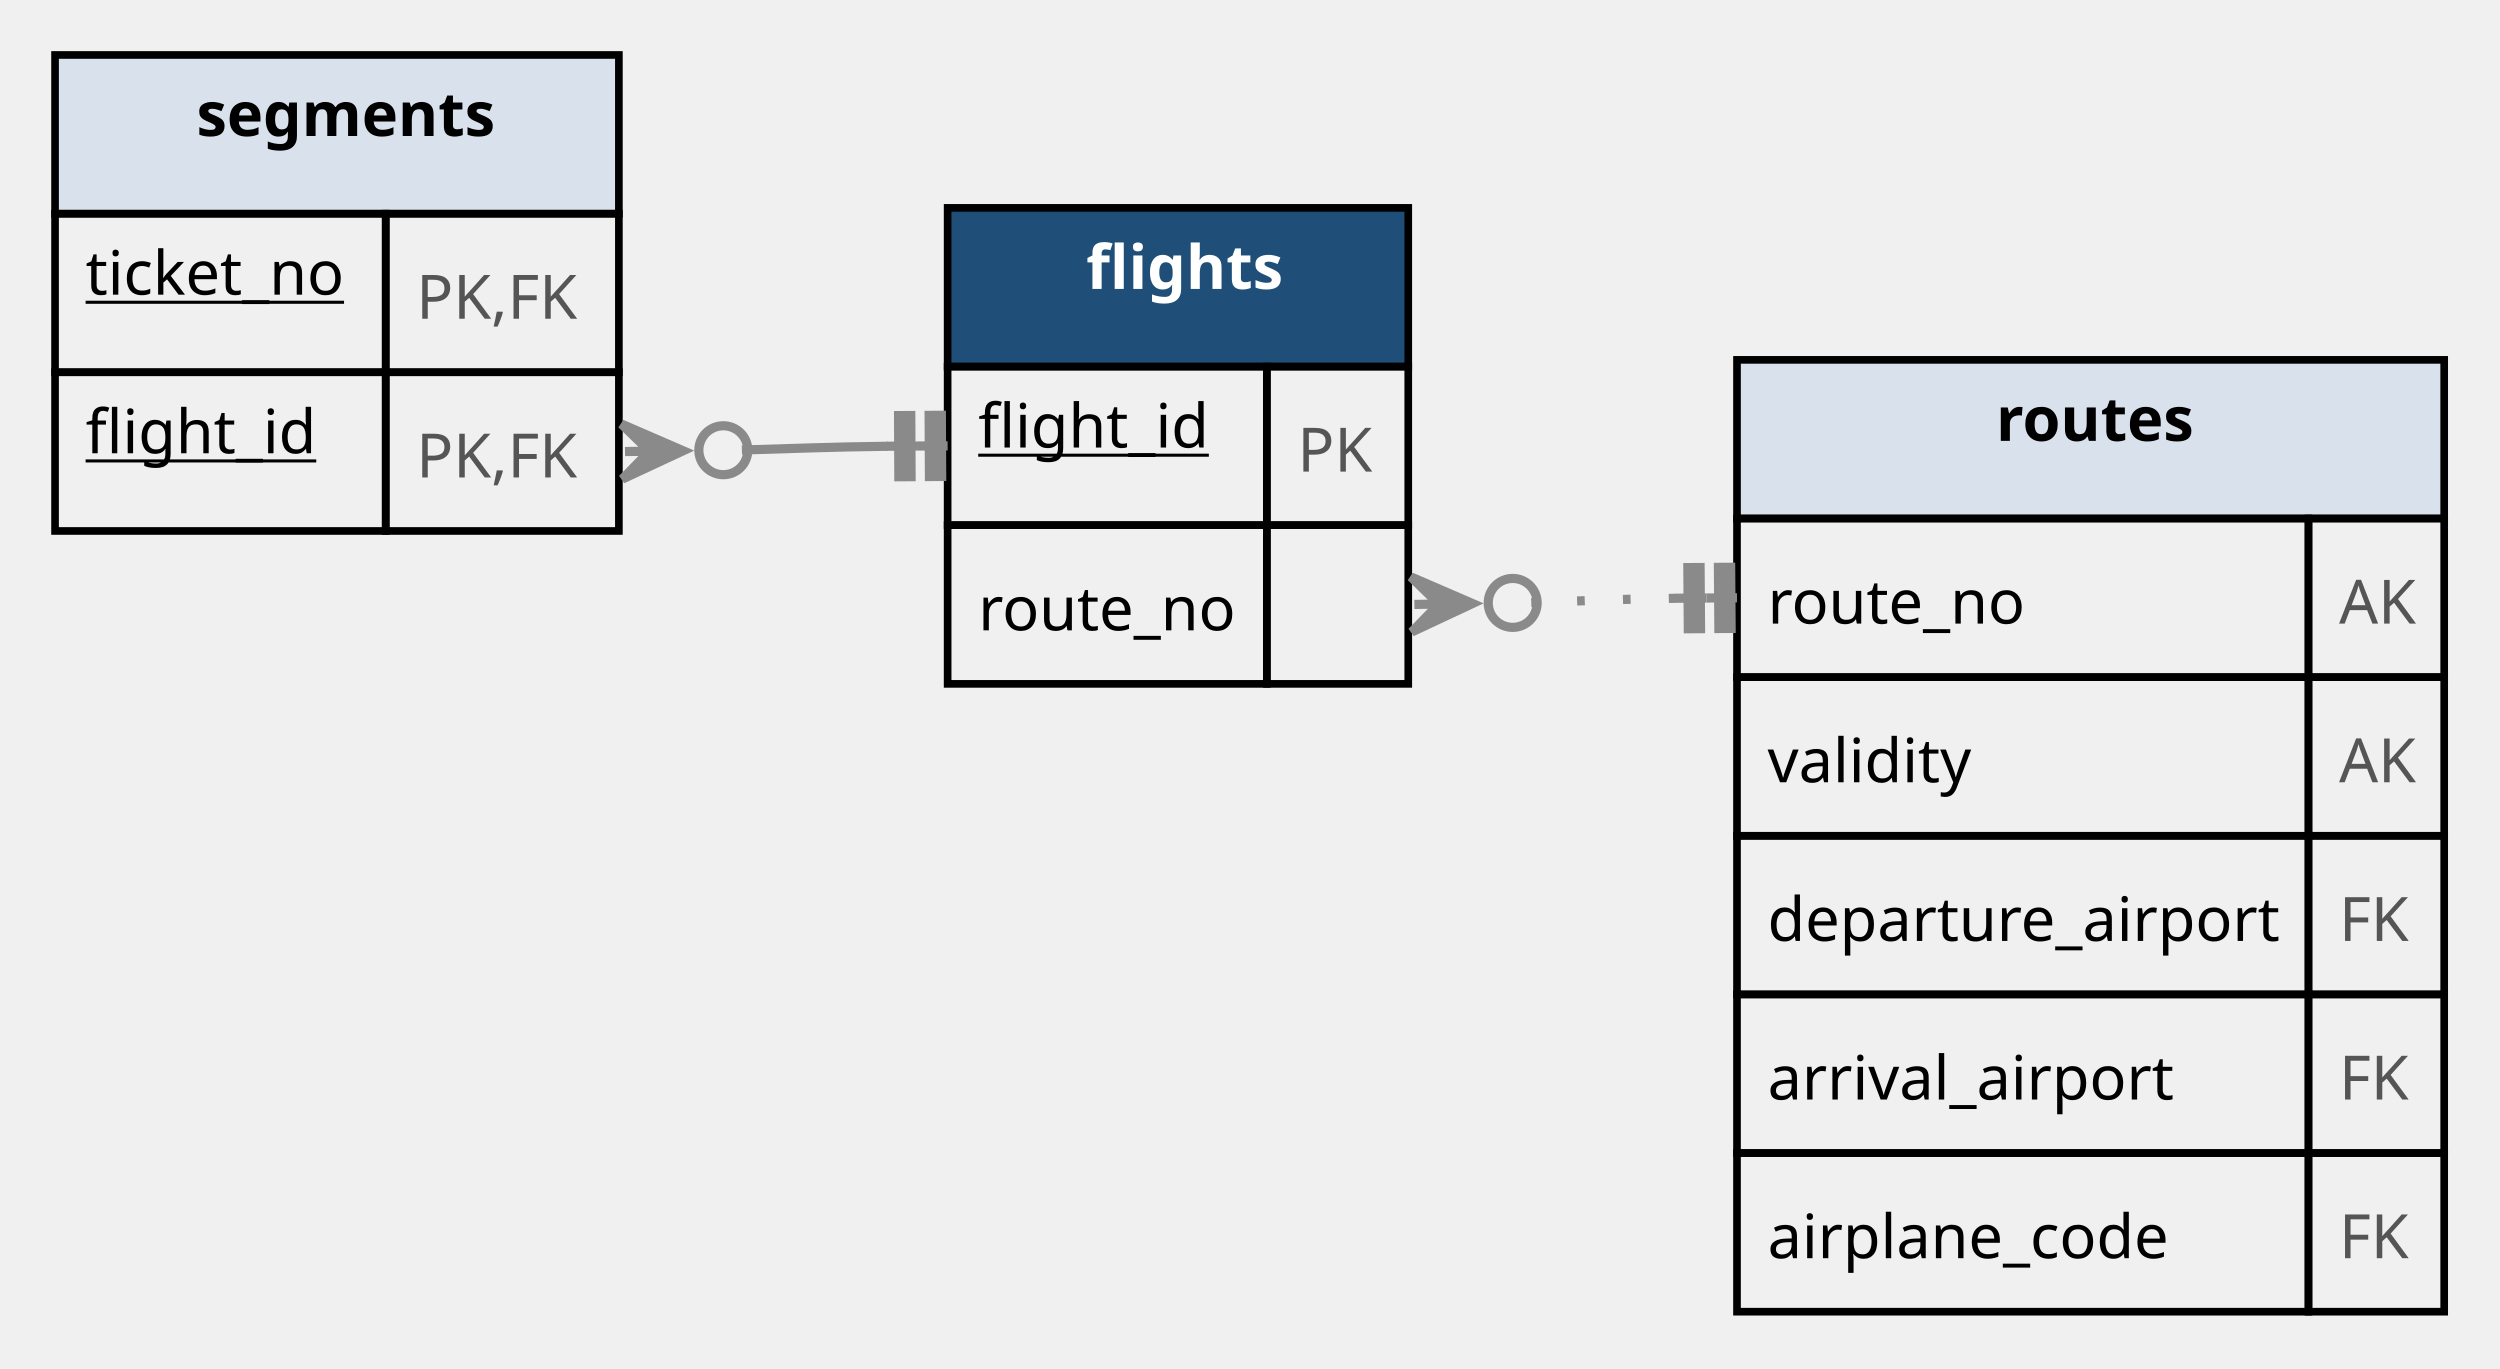
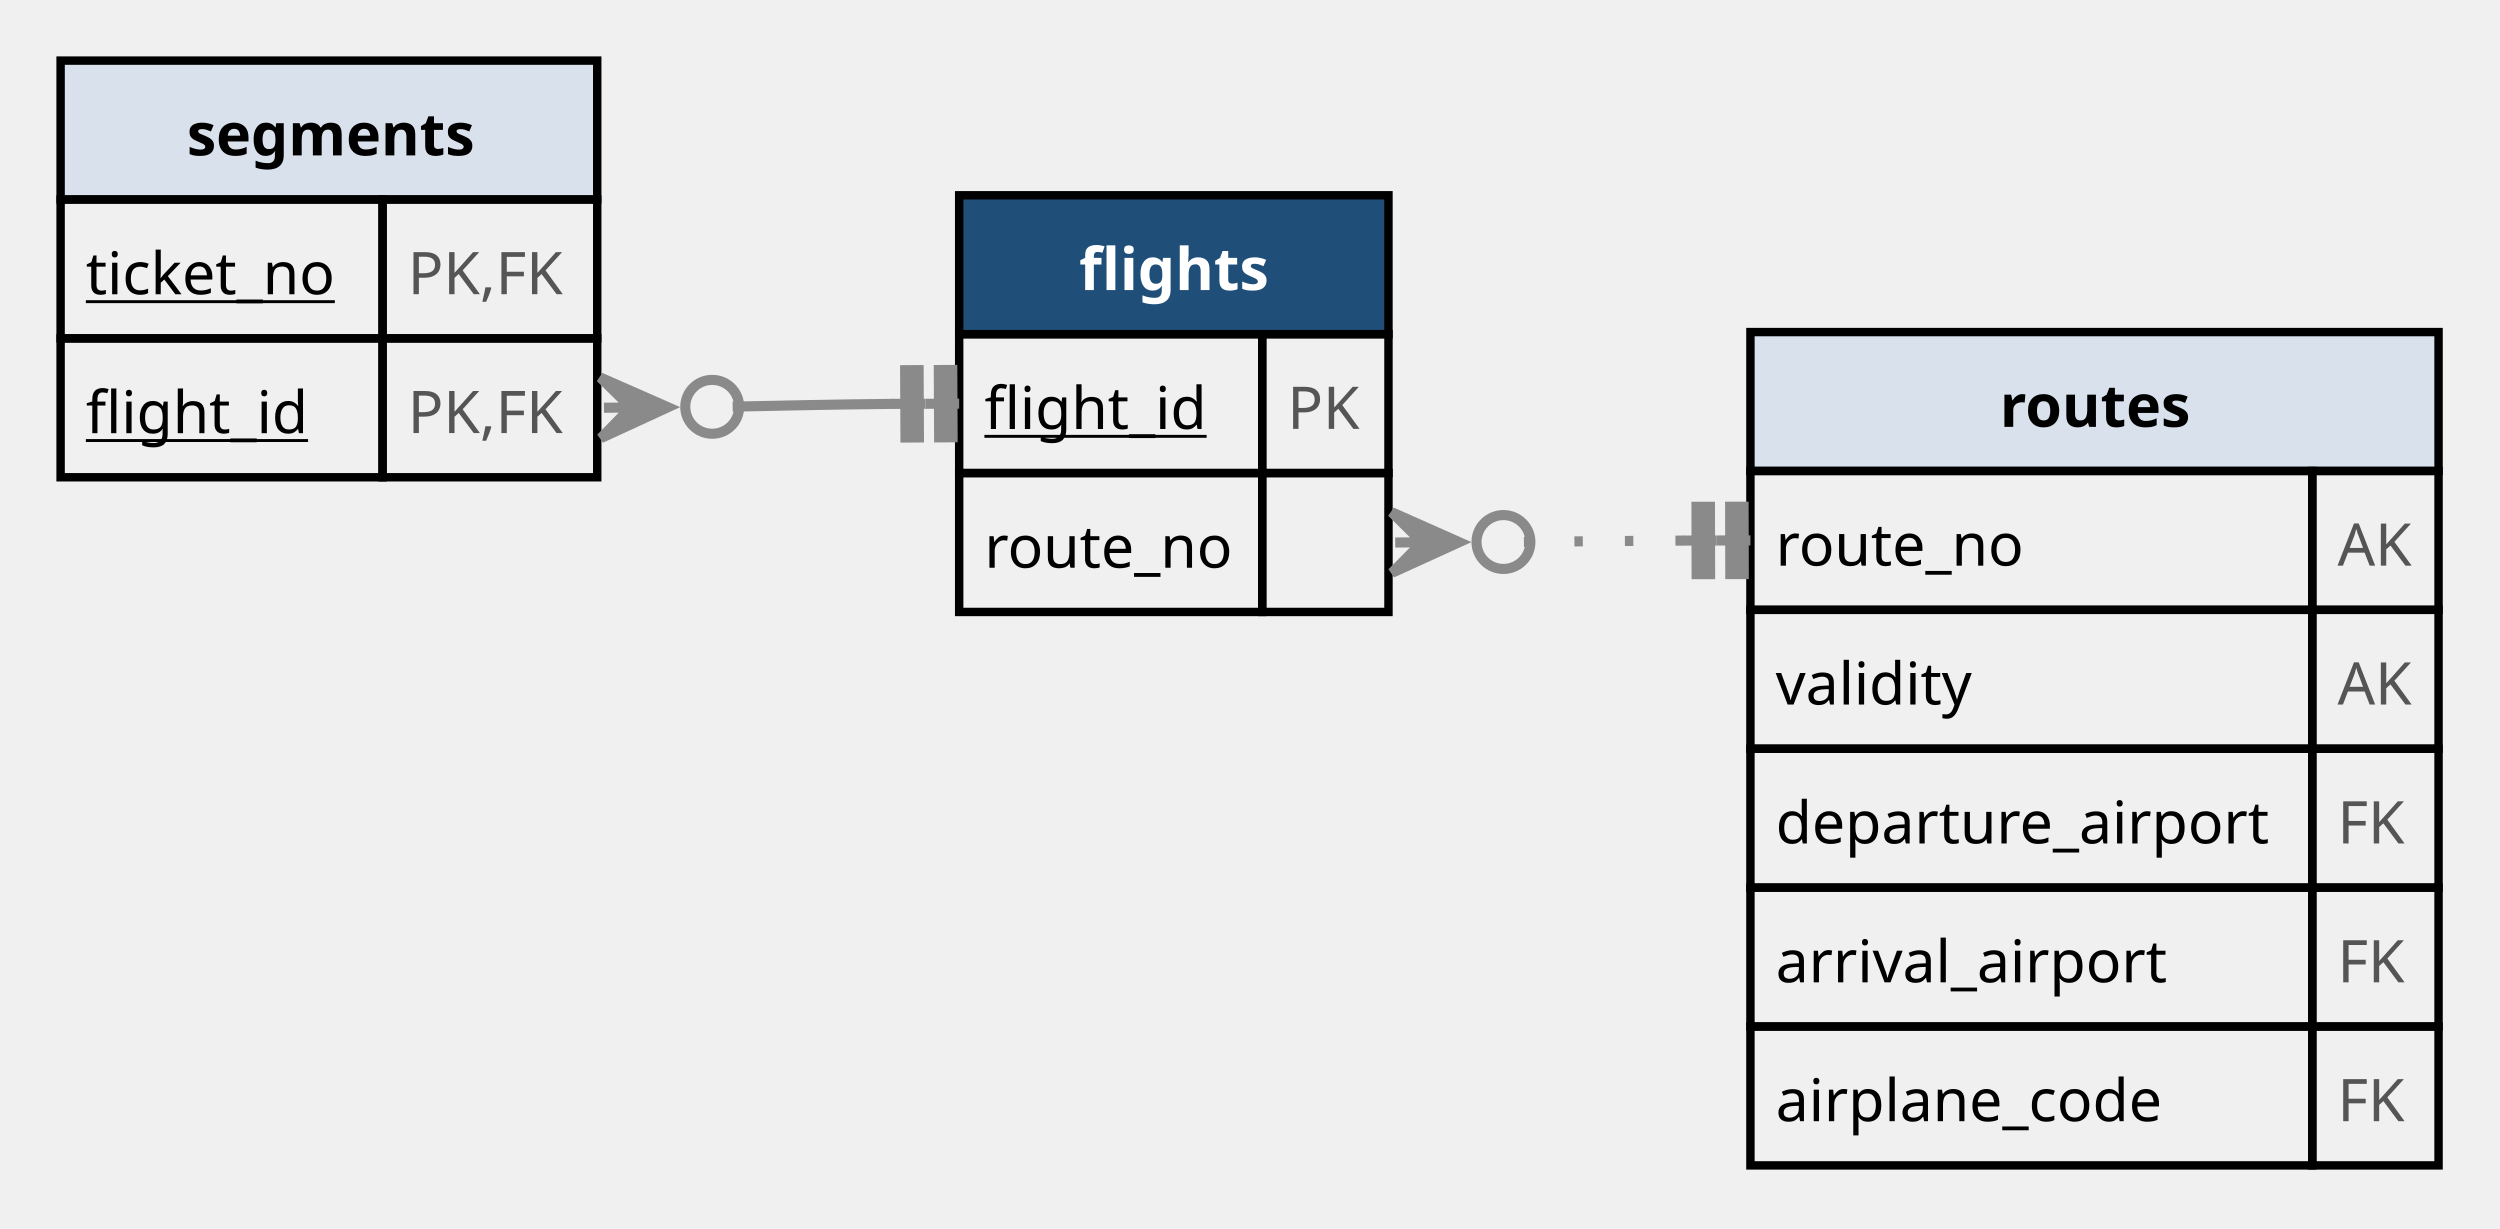
- <svg xmlns="http://www.w3.org/2000/svg" width="327pt" height="179pt" viewBox="0.00 0.00 327.00 179.00">
-   <g id="graph0" class="graph" transform="scale(1 1) rotate(0) translate(7.2 171.57)">
+ <svg xmlns="http://www.w3.org/2000/svg" width="297pt" height="146pt" viewBox="0.00 0.00 297.00 146.00">
+   <g id="graph0" class="graph" transform="scale(1 1) rotate(0) translate(7.2 138.45)">
    <g id="node1" class="node">
-       <polygon fill="#1f4e79" stroke="none" points="116.75,-123.62 116.75,-144.38 177,-144.38 177,-123.62 116.75,-123.62" />
-       <polygon fill="none" stroke="#000000" points="116.75,-123.62 116.75,-144.38 177,-144.38 177,-123.62 116.75,-123.62" />
-       <text xml:space="preserve" text-anchor="start" x="134.88" y="-133.78" font-family="Noto Sans KR" font-weight="bold" font-size="8.00" fill="#ffffff">flights</text>
-       <polygon fill="none" stroke="#000000" points="116.75,-102.88 116.75,-123.62 158.5,-123.62 158.5,-102.88 116.75,-102.88" />
-       <text xml:space="preserve" text-anchor="start" x="120.75" y="-113.03" font-family="Noto Sans KR" text-decoration="underline" font-size="8.00">flight_id</text>
-       <polygon fill="none" stroke="#000000" points="158.5,-102.88 158.5,-123.62 177,-123.62 177,-102.88 158.5,-102.88" />
-       <text xml:space="preserve" text-anchor="start" x="162.5" y="-109.88" font-family="Noto Sans KR" font-size="8.00" fill="#555555">PK</text>
-       <polygon fill="none" stroke="#000000" points="116.75,-82.12 116.75,-102.88 158.5,-102.88 158.5,-82.12 116.75,-82.12" />
-       <text xml:space="preserve" text-anchor="start" x="120.75" y="-89.12" font-family="Noto Sans KR" font-size="8.00">route_no</text>
-       <polygon fill="none" stroke="#000000" points="158.5,-82.12 158.5,-102.88 177,-102.88 177,-82.12 158.5,-82.12" />
-       <text xml:space="preserve" text-anchor="start" x="162.5" y="-89.12" font-family="Noto Sans KR" font-size="8.00"> </text>
+       <polygon fill="#1f4e79" stroke="none" points="106.75,-98.75 106.75,-115.25 157.75,-115.25 157.75,-98.75 106.75,-98.75" />
+       <polygon fill="none" stroke="#000000" points="106.75,-98.75 106.75,-115.25 157.75,-115.25 157.75,-98.75 106.75,-98.75" />
+       <text xml:space="preserve" text-anchor="start" x="121" y="-103.99" font-family="Noto Sans KR" font-weight="bold" font-size="7.00" fill="#ffffff">flights</text>
+       <polygon fill="none" stroke="#000000" points="106.75,-82.25 106.75,-98.75 142.75,-98.75 142.75,-82.25 106.75,-82.25" />
+       <text xml:space="preserve" text-anchor="start" x="109.75" y="-87.49" font-family="Noto Sans KR" text-decoration="underline" font-size="7.00">flight_id</text>
+       <polygon fill="none" stroke="#000000" points="142.75,-82.25 142.75,-98.75 157.75,-98.75 157.75,-82.25 142.75,-82.25" />
+       <text xml:space="preserve" text-anchor="start" x="145.75" y="-87.5" font-family="Noto Sans KR" font-size="7.00" fill="#555555">PK</text>
+       <polygon fill="none" stroke="#000000" points="106.75,-65.75 106.75,-82.25 142.75,-82.25 142.75,-65.75 106.75,-65.75" />
+       <text xml:space="preserve" text-anchor="start" x="109.75" y="-71" font-family="Noto Sans KR" font-size="7.00">route_no</text>
+       <polygon fill="none" stroke="#000000" points="142.75,-65.75 142.75,-82.25 157.75,-82.25 157.75,-65.75 142.75,-65.75" />
+       <text xml:space="preserve" text-anchor="start" x="145.75" y="-71" font-family="Noto Sans KR" font-size="7.00"> </text>
    </g>
    <g id="node2" class="node">
-       <polygon fill="#d9e2ec" stroke="none" points="220,-103.75 220,-124.5 312.5,-124.5 312.5,-103.75 220,-103.75" />
-       <polygon fill="none" stroke="#000000" points="220,-103.75 220,-124.5 312.5,-124.5 312.5,-103.75 220,-103.75" />
-       <text xml:space="preserve" text-anchor="start" x="253.88" y="-113.9" font-family="Noto Sans KR" font-weight="bold" font-size="8.00" fill="#000000">routes</text>
-       <polygon fill="none" stroke="#000000" points="220,-83 220,-103.75 294.75,-103.75 294.75,-83 220,-83" />
-       <text xml:space="preserve" text-anchor="start" x="224" y="-90" font-family="Noto Sans KR" font-size="8.00">route_no</text>
-       <polygon fill="none" stroke="#000000" points="294.75,-83 294.75,-103.75 312.5,-103.75 312.5,-83 294.75,-83" />
-       <text xml:space="preserve" text-anchor="start" x="298.75" y="-90" font-family="Noto Sans KR" font-size="8.00" fill="#555555">AK</text>
-       <polygon fill="none" stroke="#000000" points="220,-62.25 220,-83 294.75,-83 294.75,-62.25 220,-62.25" />
-       <text xml:space="preserve" text-anchor="start" x="224" y="-69.25" font-family="Noto Sans KR" font-size="8.00">validity</text>
-       <polygon fill="none" stroke="#000000" points="294.75,-62.25 294.75,-83 312.5,-83 312.5,-62.25 294.75,-62.25" />
-       <text xml:space="preserve" text-anchor="start" x="298.75" y="-69.25" font-family="Noto Sans KR" font-size="8.00" fill="#555555">AK</text>
-       <polygon fill="none" stroke="#000000" points="220,-41.5 220,-62.25 294.75,-62.25 294.75,-41.5 220,-41.5" />
-       <text xml:space="preserve" text-anchor="start" x="224" y="-48.5" font-family="Noto Sans KR" font-size="8.00">departure_airport</text>
-       <polygon fill="none" stroke="#000000" points="294.75,-41.5 294.75,-62.25 312.5,-62.25 312.5,-41.5 294.75,-41.5" />
-       <text xml:space="preserve" text-anchor="start" x="298.75" y="-48.5" font-family="Noto Sans KR" font-size="8.00" fill="#555555">FK</text>
-       <polygon fill="none" stroke="#000000" points="220,-20.75 220,-41.5 294.75,-41.5 294.75,-20.75 220,-20.75" />
-       <text xml:space="preserve" text-anchor="start" x="224" y="-27.75" font-family="Noto Sans KR" font-size="8.00">arrival_airport</text>
-       <polygon fill="none" stroke="#000000" points="294.75,-20.75 294.75,-41.5 312.5,-41.5 312.5,-20.75 294.75,-20.75" />
-       <text xml:space="preserve" text-anchor="start" x="298.75" y="-27.75" font-family="Noto Sans KR" font-size="8.00" fill="#555555">FK</text>
-       <polygon fill="none" stroke="#000000" points="220,0 220,-20.75 294.75,-20.75 294.75,0 220,0" />
-       <text xml:space="preserve" text-anchor="start" x="224" y="-7" font-family="Noto Sans KR" font-size="8.00">airplane_code</text>
-       <polygon fill="none" stroke="#000000" points="294.75,0 294.75,-20.75 312.5,-20.75 312.5,0 294.75,0" />
-       <text xml:space="preserve" text-anchor="start" x="298.75" y="-7" font-family="Noto Sans KR" font-size="8.00" fill="#555555">FK</text>
+       <polygon fill="#d9e2ec" stroke="none" points="200.75,-82.5 200.75,-99 282.5,-99 282.5,-82.5 200.75,-82.5" />
+       <polygon fill="none" stroke="#000000" points="200.75,-82.5 200.75,-99 282.5,-99 282.5,-82.5 200.75,-82.5" />
+       <text xml:space="preserve" text-anchor="start" x="230.38" y="-87.74" font-family="Noto Sans KR" font-weight="bold" font-size="7.00" fill="#000000">routes</text>
+       <polygon fill="none" stroke="#000000" points="200.75,-66 200.75,-82.5 267.5,-82.5 267.5,-66 200.75,-66" />
+       <text xml:space="preserve" text-anchor="start" x="203.75" y="-71.25" font-family="Noto Sans KR" font-size="7.00">route_no</text>
+       <polygon fill="none" stroke="#000000" points="267.5,-66 267.5,-82.5 282.5,-82.5 282.5,-66 267.5,-66" />
+       <text xml:space="preserve" text-anchor="start" x="270.5" y="-71.25" font-family="Noto Sans KR" font-size="7.00" fill="#555555">AK</text>
+       <polygon fill="none" stroke="#000000" points="200.75,-49.5 200.75,-66 267.5,-66 267.5,-49.5 200.75,-49.5" />
+       <text xml:space="preserve" text-anchor="start" x="203.75" y="-54.75" font-family="Noto Sans KR" font-size="7.00">validity</text>
+       <polygon fill="none" stroke="#000000" points="267.5,-49.5 267.5,-66 282.5,-66 282.5,-49.5 267.5,-49.5" />
+       <text xml:space="preserve" text-anchor="start" x="270.5" y="-54.75" font-family="Noto Sans KR" font-size="7.00" fill="#555555">AK</text>
+       <polygon fill="none" stroke="#000000" points="200.75,-33 200.75,-49.5 267.5,-49.5 267.5,-33 200.75,-33" />
+       <text xml:space="preserve" text-anchor="start" x="203.75" y="-38.25" font-family="Noto Sans KR" font-size="7.00">departure_airport</text>
+       <polygon fill="none" stroke="#000000" points="267.5,-33 267.5,-49.5 282.5,-49.5 282.5,-33 267.5,-33" />
+       <text xml:space="preserve" text-anchor="start" x="270.5" y="-38.25" font-family="Noto Sans KR" font-size="7.00" fill="#555555">FK</text>
+       <polygon fill="none" stroke="#000000" points="200.75,-16.5 200.75,-33 267.5,-33 267.5,-16.5 200.75,-16.5" />
+       <text xml:space="preserve" text-anchor="start" x="203.75" y="-21.75" font-family="Noto Sans KR" font-size="7.00">arrival_airport</text>
+       <polygon fill="none" stroke="#000000" points="267.5,-16.5 267.5,-33 282.5,-33 282.5,-16.5 267.5,-16.5" />
+       <text xml:space="preserve" text-anchor="start" x="270.5" y="-21.75" font-family="Noto Sans KR" font-size="7.00" fill="#555555">FK</text>
+       <polygon fill="none" stroke="#000000" points="200.75,0 200.75,-16.5 267.5,-16.5 267.5,0 200.75,0" />
+       <text xml:space="preserve" text-anchor="start" x="203.75" y="-5.25" font-family="Noto Sans KR" font-size="7.00">airplane_code</text>
+       <polygon fill="none" stroke="#000000" points="267.5,0 267.5,-16.5 282.5,-16.5 282.5,0 267.5,0" />
+       <text xml:space="preserve" text-anchor="start" x="270.5" y="-5.25" font-family="Noto Sans KR" font-size="7.00" fill="#555555">FK</text>
    </g>
    <g id="edge1" class="edge">
-       <path fill="none" stroke="#8a8a8a" stroke-width="1.2" stroke-dasharray="1,5" d="M193.09,-92.75C199.33,-92.95 204.52,-93.21 212.18,-93.32" />
-       <polygon fill="#8a8a8a" stroke="#8a8a8a" stroke-width="1.2" points="185.4,-92.63 177.46,-88.91 181,-92.56 177.8,-92.51 177.8,-92.51 177.8,-92.51 181,-92.56 177.35,-96.11 185.4,-92.63" />
-       <ellipse fill="none" stroke="#8a8a8a" stroke-width="1.2" cx="190.66" cy="-92.71" rx="3.2" ry="3.2" />
-       <polygon fill="#8a8a8a" stroke="#8a8a8a" stroke-width="1.2" points="219.23,-89.37 219.17,-97.37 217.57,-97.36 217.63,-89.36 219.23,-89.37" />
-       <polyline fill="none" stroke="#8a8a8a" stroke-width="1.2" points="220,-93.38 216,-93.35" />
-       <polygon fill="#8a8a8a" stroke="#8a8a8a" stroke-width="1.2" points="215.23,-89.34 215.17,-97.34 213.57,-97.33 213.63,-89.33 215.23,-89.34" />
-       <polyline fill="none" stroke="#8a8a8a" stroke-width="1.2" points="216,-93.35 212,-93.32" />
+       <path fill="none" stroke="#8a8a8a" stroke-width="1.2" stroke-dasharray="1,5" d="M173.84,-74.07C180.08,-74.13 185.28,-74.2 192.93,-74.23" />
+       <polygon fill="#8a8a8a" stroke="#8a8a8a" stroke-width="1.2" points="166.15,-74.04 158.17,-70.4 161.75,-74.02 158.55,-74 158.55,-74 158.55,-74 161.75,-74.02 158.14,-77.6 166.15,-74.04" />
+       <ellipse fill="none" stroke="#8a8a8a" stroke-width="1.2" cx="171.41" cy="-74.06" rx="3.2" ry="3.2" />
+       <polygon fill="#8a8a8a" stroke="#8a8a8a" stroke-width="1.2" points="199.96,-70.25 199.94,-78.25 198.34,-78.25 198.36,-70.25 199.96,-70.25" />
+       <polyline fill="none" stroke="#8a8a8a" stroke-width="1.2" points="200.75,-74.25 196.75,-74.24" />
+       <polygon fill="#8a8a8a" stroke="#8a8a8a" stroke-width="1.2" points="195.96,-70.24 195.94,-78.24 194.34,-78.24 194.36,-70.24 195.96,-70.24" />
+       <polyline fill="none" stroke="#8a8a8a" stroke-width="1.2" points="196.75,-74.24 192.75,-74.23" />
    </g>
    <g id="node3" class="node">
-       <polygon fill="#d9e2ec" stroke="none" points="0,-143.62 0,-164.38 73.75,-164.38 73.75,-143.62 0,-143.62" />
-       <polygon fill="none" stroke="#000000" points="0,-143.62 0,-164.38 73.75,-164.38 73.75,-143.62 0,-143.62" />
-       <text xml:space="preserve" text-anchor="start" x="18.5" y="-153.78" font-family="Noto Sans KR" font-weight="bold" font-size="8.00" fill="#000000">segments</text>
-       <polygon fill="none" stroke="#000000" points="0,-122.88 0,-143.62 43.25,-143.62 43.25,-122.88 0,-122.88" />
-       <text xml:space="preserve" text-anchor="start" x="4" y="-133.03" font-family="Noto Sans KR" text-decoration="underline" font-size="8.00">ticket_no</text>
-       <polygon fill="none" stroke="#000000" points="43.25,-122.88 43.25,-143.62 73.75,-143.62 73.75,-122.88 43.25,-122.88" />
-       <text xml:space="preserve" text-anchor="start" x="47.25" y="-129.88" font-family="Noto Sans KR" font-size="8.00" fill="#555555">PK,FK</text>
-       <polygon fill="none" stroke="#000000" points="0,-102.12 0,-122.88 43.25,-122.88 43.25,-102.12 0,-102.12" />
-       <text xml:space="preserve" text-anchor="start" x="4" y="-112.28" font-family="Noto Sans KR" text-decoration="underline" font-size="8.00">flight_id</text>
-       <polygon fill="none" stroke="#000000" points="43.25,-102.12 43.25,-122.88 73.75,-122.88 73.75,-102.12 43.25,-102.12" />
-       <text xml:space="preserve" text-anchor="start" x="47.25" y="-109.12" font-family="Noto Sans KR" font-size="8.00" fill="#555555">PK,FK</text>
+       <polygon fill="#d9e2ec" stroke="none" points="0,-114.75 0,-131.25 63.75,-131.25 63.75,-114.75 0,-114.75" />
+       <polygon fill="none" stroke="#000000" points="0,-114.75 0,-131.25 63.75,-131.25 63.75,-114.75 0,-114.75" />
+       <text xml:space="preserve" text-anchor="start" x="15" y="-119.99" font-family="Noto Sans KR" font-weight="bold" font-size="7.00" fill="#000000">segments</text>
+       <polygon fill="none" stroke="#000000" points="0,-98.25 0,-114.75 38.25,-114.75 38.25,-98.25 0,-98.25" />
+       <text xml:space="preserve" text-anchor="start" x="3" y="-103.49" font-family="Noto Sans KR" text-decoration="underline" font-size="7.00">ticket_no</text>
+       <polygon fill="none" stroke="#000000" points="38.25,-98.25 38.25,-114.75 63.75,-114.75 63.75,-98.25 38.25,-98.25" />
+       <text xml:space="preserve" text-anchor="start" x="41.25" y="-103.5" font-family="Noto Sans KR" font-size="7.00" fill="#555555">PK,FK</text>
+       <polygon fill="none" stroke="#000000" points="0,-81.75 0,-98.25 38.25,-98.25 38.25,-81.75 0,-81.75" />
+       <text xml:space="preserve" text-anchor="start" x="3" y="-86.99" font-family="Noto Sans KR" text-decoration="underline" font-size="7.00">flight_id</text>
+       <polygon fill="none" stroke="#000000" points="38.25,-81.75 38.25,-98.25 63.75,-98.25 63.75,-81.75 38.25,-81.75" />
+       <text xml:space="preserve" text-anchor="start" x="41.25" y="-87" font-family="Noto Sans KR" font-size="7.00" fill="#555555">PK,FK</text>
    </g>
    <g id="edge2" class="edge">
-       <path fill="none" stroke="#8a8a8a" stroke-width="1.2" d="M89.84,-112.71C96.08,-112.88 101.27,-113.11 108.93,-113.2" />
-       <polygon fill="#8a8a8a" stroke="#8a8a8a" stroke-width="1.2" points="82.15,-112.61 74.2,-108.91 77.75,-112.55 74.55,-112.51 74.55,-112.51 74.55,-112.51 77.75,-112.55 74.1,-116.1 82.15,-112.61" />
-       <ellipse fill="none" stroke="#8a8a8a" stroke-width="1.2" cx="87.41" cy="-112.68" rx="3.2" ry="3.2" />
-       <polygon fill="#8a8a8a" stroke="#8a8a8a" stroke-width="1.2" points="115.97,-109.25 115.93,-117.25 114.33,-117.24 114.37,-109.24 115.97,-109.25" />
-       <polyline fill="none" stroke="#8a8a8a" stroke-width="1.2" points="116.75,-113.25 112.75,-113.23" />
-       <polygon fill="#8a8a8a" stroke="#8a8a8a" stroke-width="1.2" points="111.97,-109.22 111.93,-117.22 110.33,-117.21 110.37,-109.21 111.97,-109.22" />
-       <polyline fill="none" stroke="#8a8a8a" stroke-width="1.2" points="112.75,-113.23 108.75,-113.2" />
+       <path fill="none" stroke="#8a8a8a" stroke-width="1.2" d="M79.84,-90.14C86.08,-90.26 91.27,-90.4 98.93,-90.47" />
+       <polygon fill="#8a8a8a" stroke="#8a8a8a" stroke-width="1.2" points="72.15,-90.07 64.18,-86.4 67.75,-90.04 64.55,-90.01 64.55,-90.01 64.55,-90.01 67.75,-90.04 64.12,-93.6 72.15,-90.07" />
+       <ellipse fill="none" stroke="#8a8a8a" stroke-width="1.2" cx="77.41" cy="-90.12" rx="3.2" ry="3.2" />
+       <polygon fill="#8a8a8a" stroke="#8a8a8a" stroke-width="1.2" points="105.97,-86.5 105.93,-94.5 104.33,-94.49 104.37,-86.49 105.97,-86.5" />
+       <polyline fill="none" stroke="#8a8a8a" stroke-width="1.2" points="106.75,-90.5 102.75,-90.48" />
+       <polygon fill="#8a8a8a" stroke="#8a8a8a" stroke-width="1.2" points="101.97,-86.48 101.93,-94.48 100.33,-94.47 100.37,-86.47 101.97,-86.48" />
+       <polyline fill="none" stroke="#8a8a8a" stroke-width="1.2" points="102.75,-90.48 98.75,-90.47" />
    </g>
  </g>
</svg>
